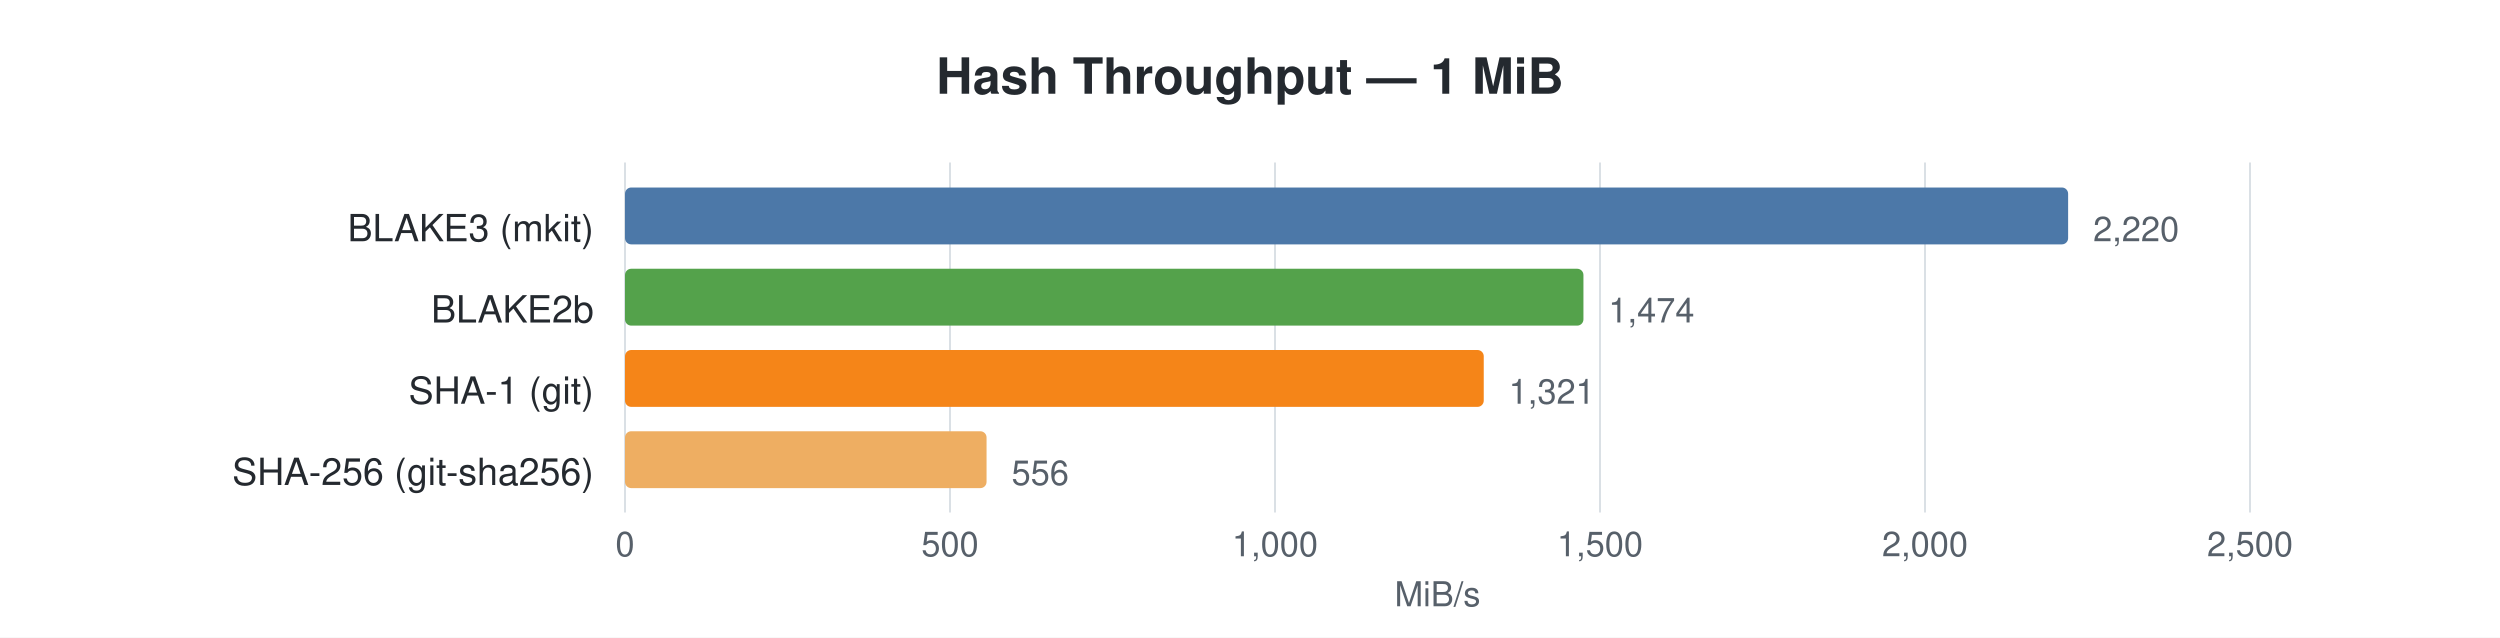
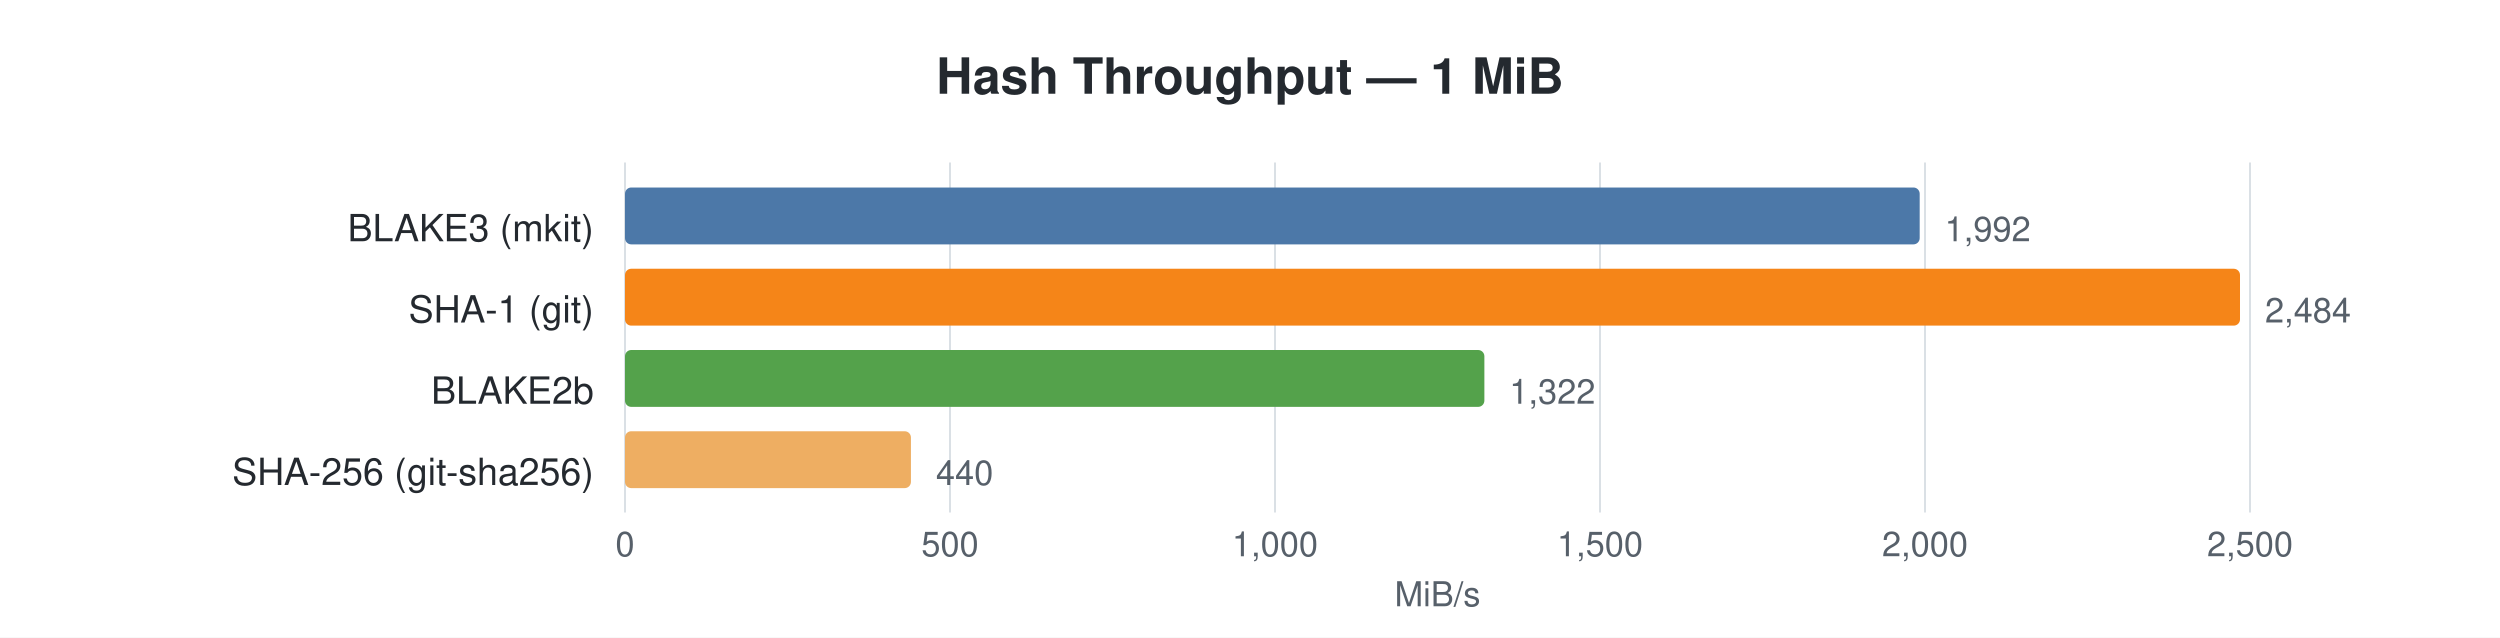
<svg xmlns="http://www.w3.org/2000/svg" width="800" height="204" viewBox="0 0 800 204">
  <style>
text { font-family: -apple-system, BlinkMacSystemFont, "Segoe UI", Helvetica, Arial, sans-serif; }
.title { font-size: 16px; font-weight: 600; fill: #24292f; }
.label { font-size: 12px; fill: #24292f; }
.value { font-size: 11px; fill: #57606a; }
.axis-label { font-size: 11px; fill: #57606a; }
.grid { stroke: #d0d7de; stroke-width: 0.5; }
</style>
  <rect width="100%" height="100%" fill="white" />
  <text x="400.0" y="30" text-anchor="middle" class="title">Hash Throughput — 1 MiB</text>
  <line x1="200.0" y1="52.0" x2="200.0" y2="164.0" class="grid" />
  <text x="200.0" y="178.0" text-anchor="middle" class="axis-label">0</text>
  <line x1="304.0" y1="52.0" x2="304.0" y2="164.0" class="grid" />
  <text x="304.0" y="178.0" text-anchor="middle" class="axis-label">500</text>
  <line x1="408.0" y1="52.0" x2="408.0" y2="164.0" class="grid" />
  <text x="408.0" y="178.0" text-anchor="middle" class="axis-label">1,000</text>
  <line x1="512.0" y1="52.0" x2="512.0" y2="164.0" class="grid" />
  <text x="512.0" y="178.0" text-anchor="middle" class="axis-label">1,500</text>
  <line x1="616.0" y1="52.0" x2="616.0" y2="164.0" class="grid" />
  <text x="616.0" y="178.0" text-anchor="middle" class="axis-label">2,000</text>
  <line x1="720.0" y1="52.0" x2="720.0" y2="164.0" class="grid" />
  <text x="720.0" y="178.0" text-anchor="middle" class="axis-label">2,500</text>
  <text x="460.0" y="194.0" text-anchor="middle" class="axis-label">MiB/s</text>
  <text x="190.0" y="77.2" text-anchor="end" class="label">BLAKE3 (mkit)</text>
-   <rect x="200.0" y="60.0" width="461.8" height="18.2" rx="2" fill="#4C78A8" />
-   <text x="669.8" y="77.2" class="value">2,220</text>
-   <text x="190.0" y="103.2" text-anchor="end" class="label">BLAKE2b</text>
-   <rect x="200.0" y="86.0" width="306.7" height="18.2" rx="2" fill="#54A24B" />
-   <text x="514.7" y="103.2" class="value">1,474</text>
-   <text x="190.0" y="129.2" text-anchor="end" class="label">SHA-1 (git)</text>
-   <rect x="200.0" y="112.0" width="274.8" height="18.2" rx="2" fill="#F58518" />
-   <text x="482.8" y="129.2" class="value">1,321</text>
+   <rect x="200.0" y="60.0" width="414.3" height="18.2" rx="2" fill="#4C78A8" />
+   <text x="622.3" y="77.2" class="value">1,992</text>
+   <text x="190.0" y="103.2" text-anchor="end" class="label">SHA-1 (git)</text>
+   <rect x="200.0" y="86.0" width="516.8" height="18.2" rx="2" fill="#F58518" />
+   <text x="724.8" y="103.2" class="value">2,484</text>
+   <text x="190.0" y="129.2" text-anchor="end" class="label">BLAKE2b</text>
+   <rect x="200.0" y="112.0" width="275.0" height="18.2" rx="2" fill="#54A24B" />
+   <text x="483.0" y="129.2" class="value">1,322</text>
  <text x="190.0" y="155.2" text-anchor="end" class="label">SHA-256 (git-sha256)</text>
-   <rect x="200.0" y="138.0" width="115.7" height="18.2" rx="2" fill="#EEAE62" />
-   <text x="323.7" y="155.2" class="value">556</text>
+   <rect x="200.0" y="138.0" width="91.5" height="18.2" rx="2" fill="#EEAE62" />
+   <text x="299.5" y="155.2" class="value">440</text>
</svg>
